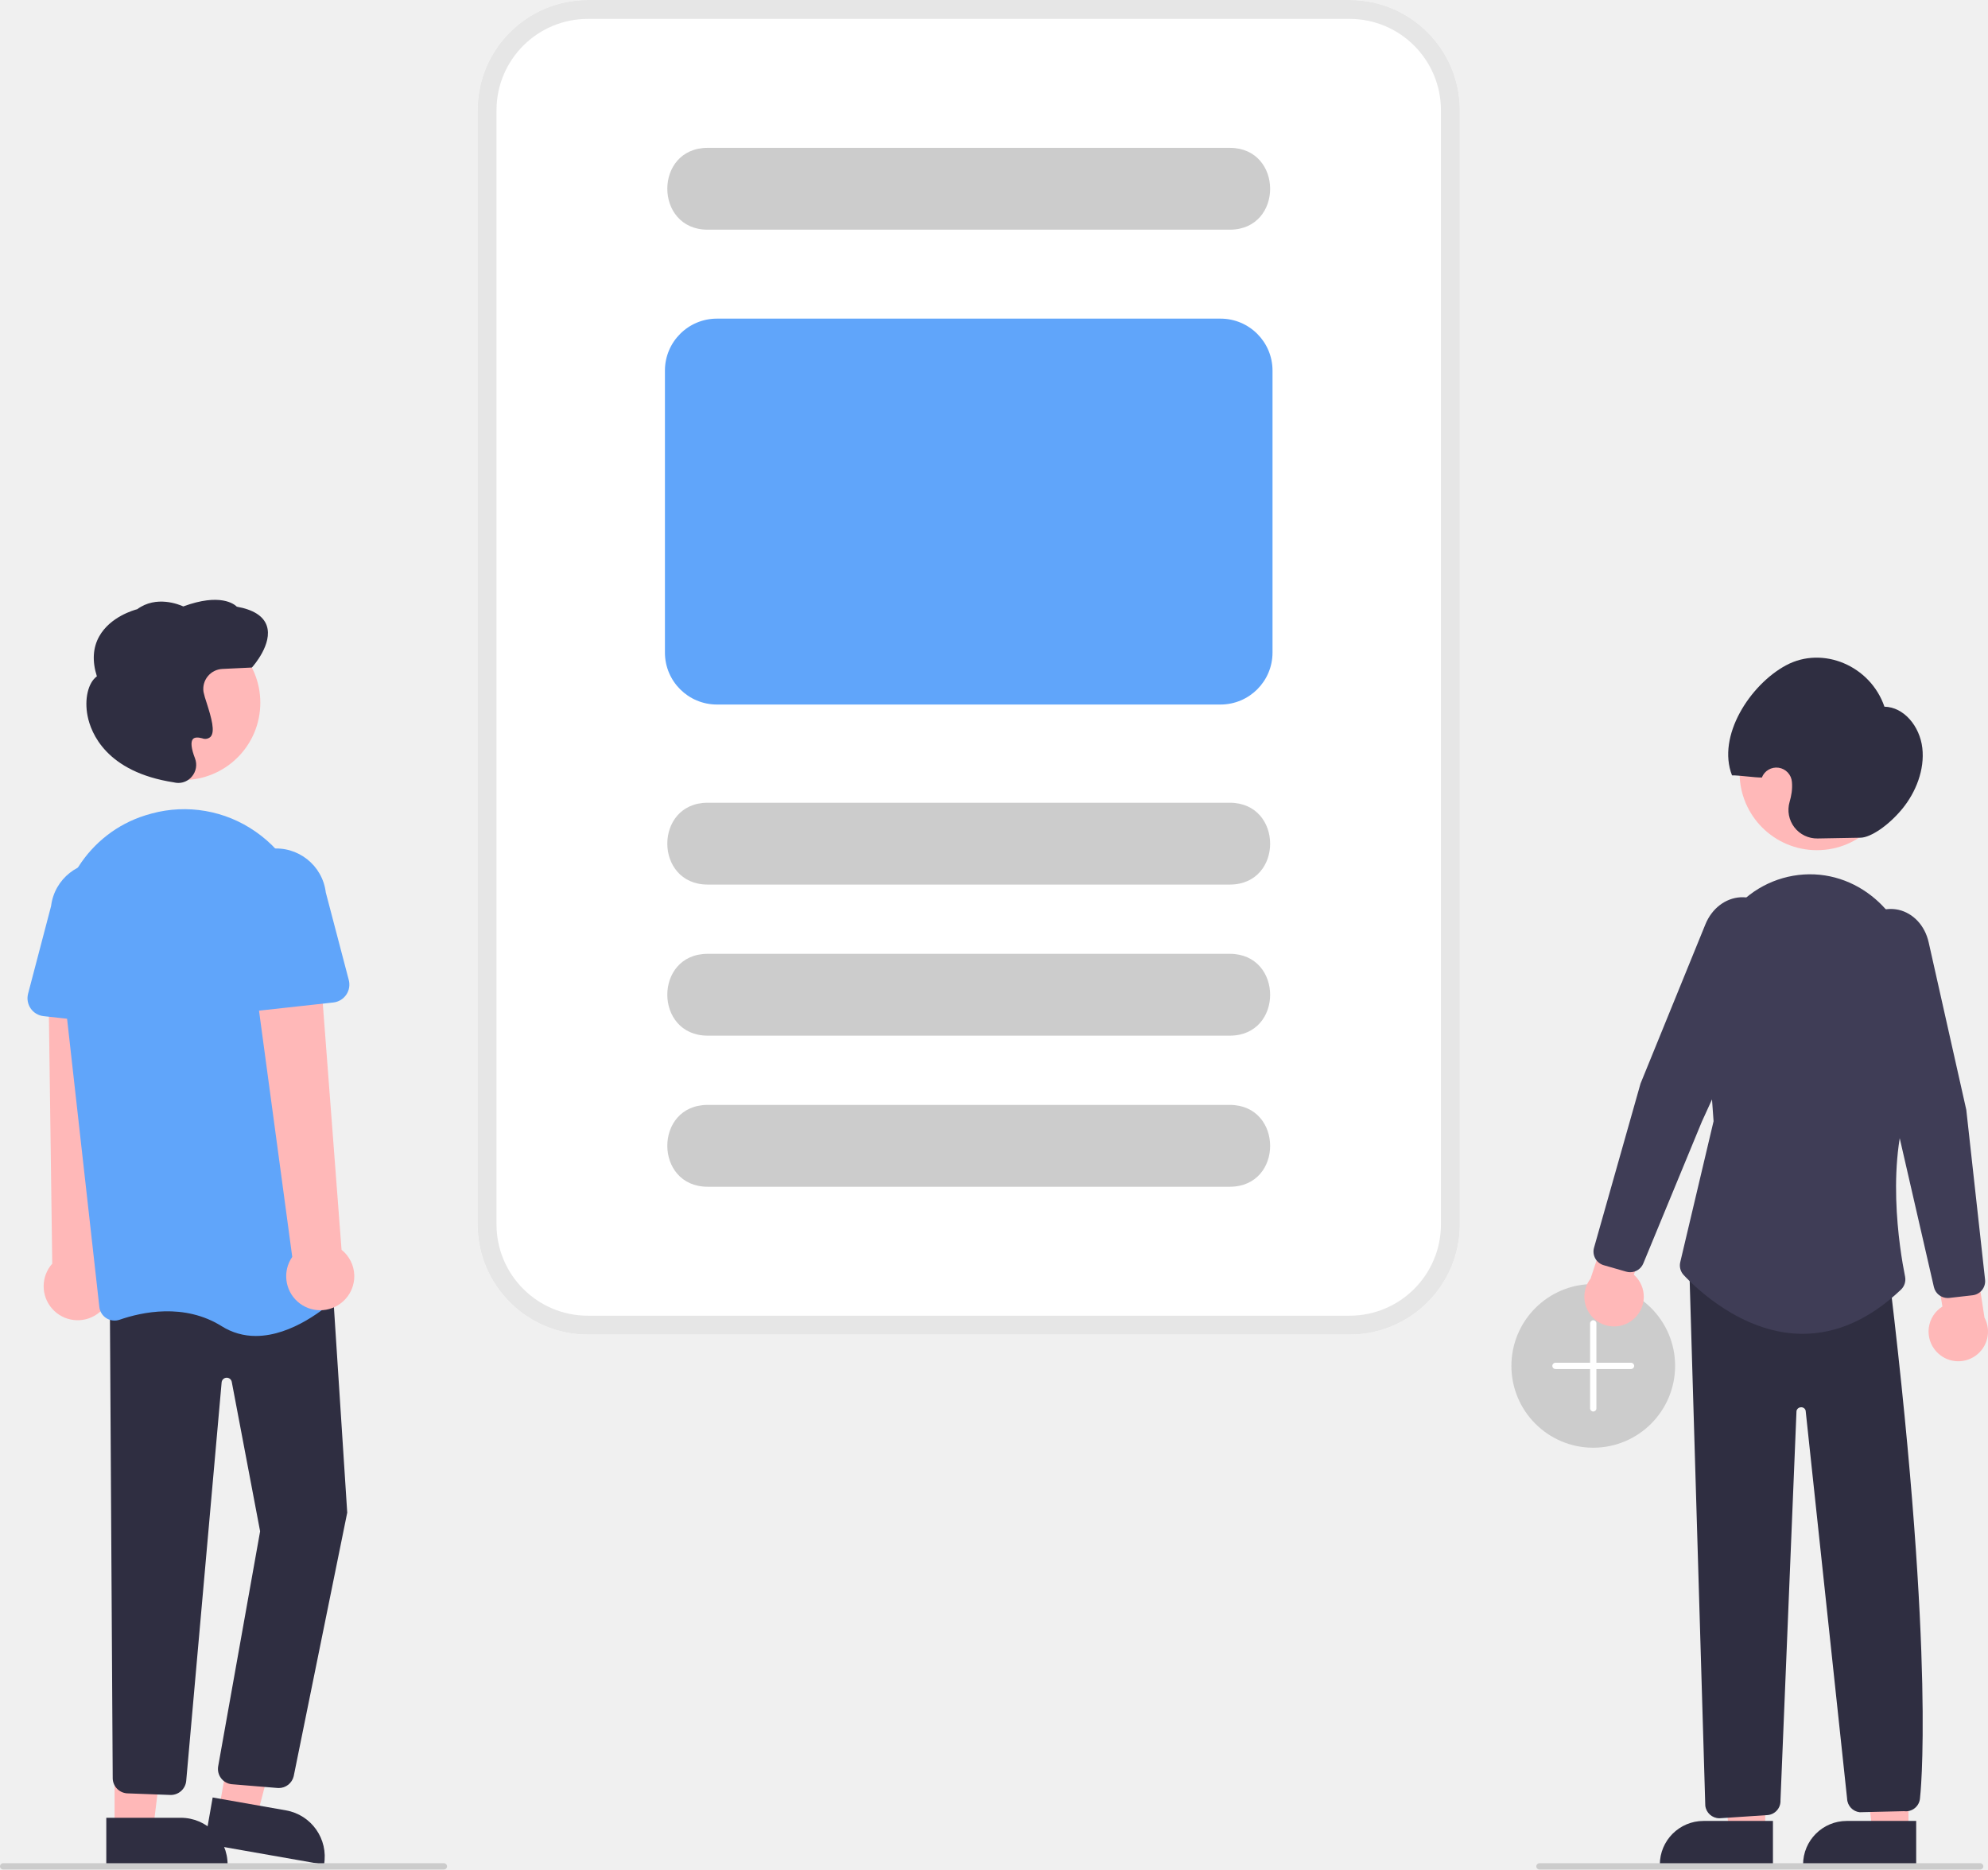
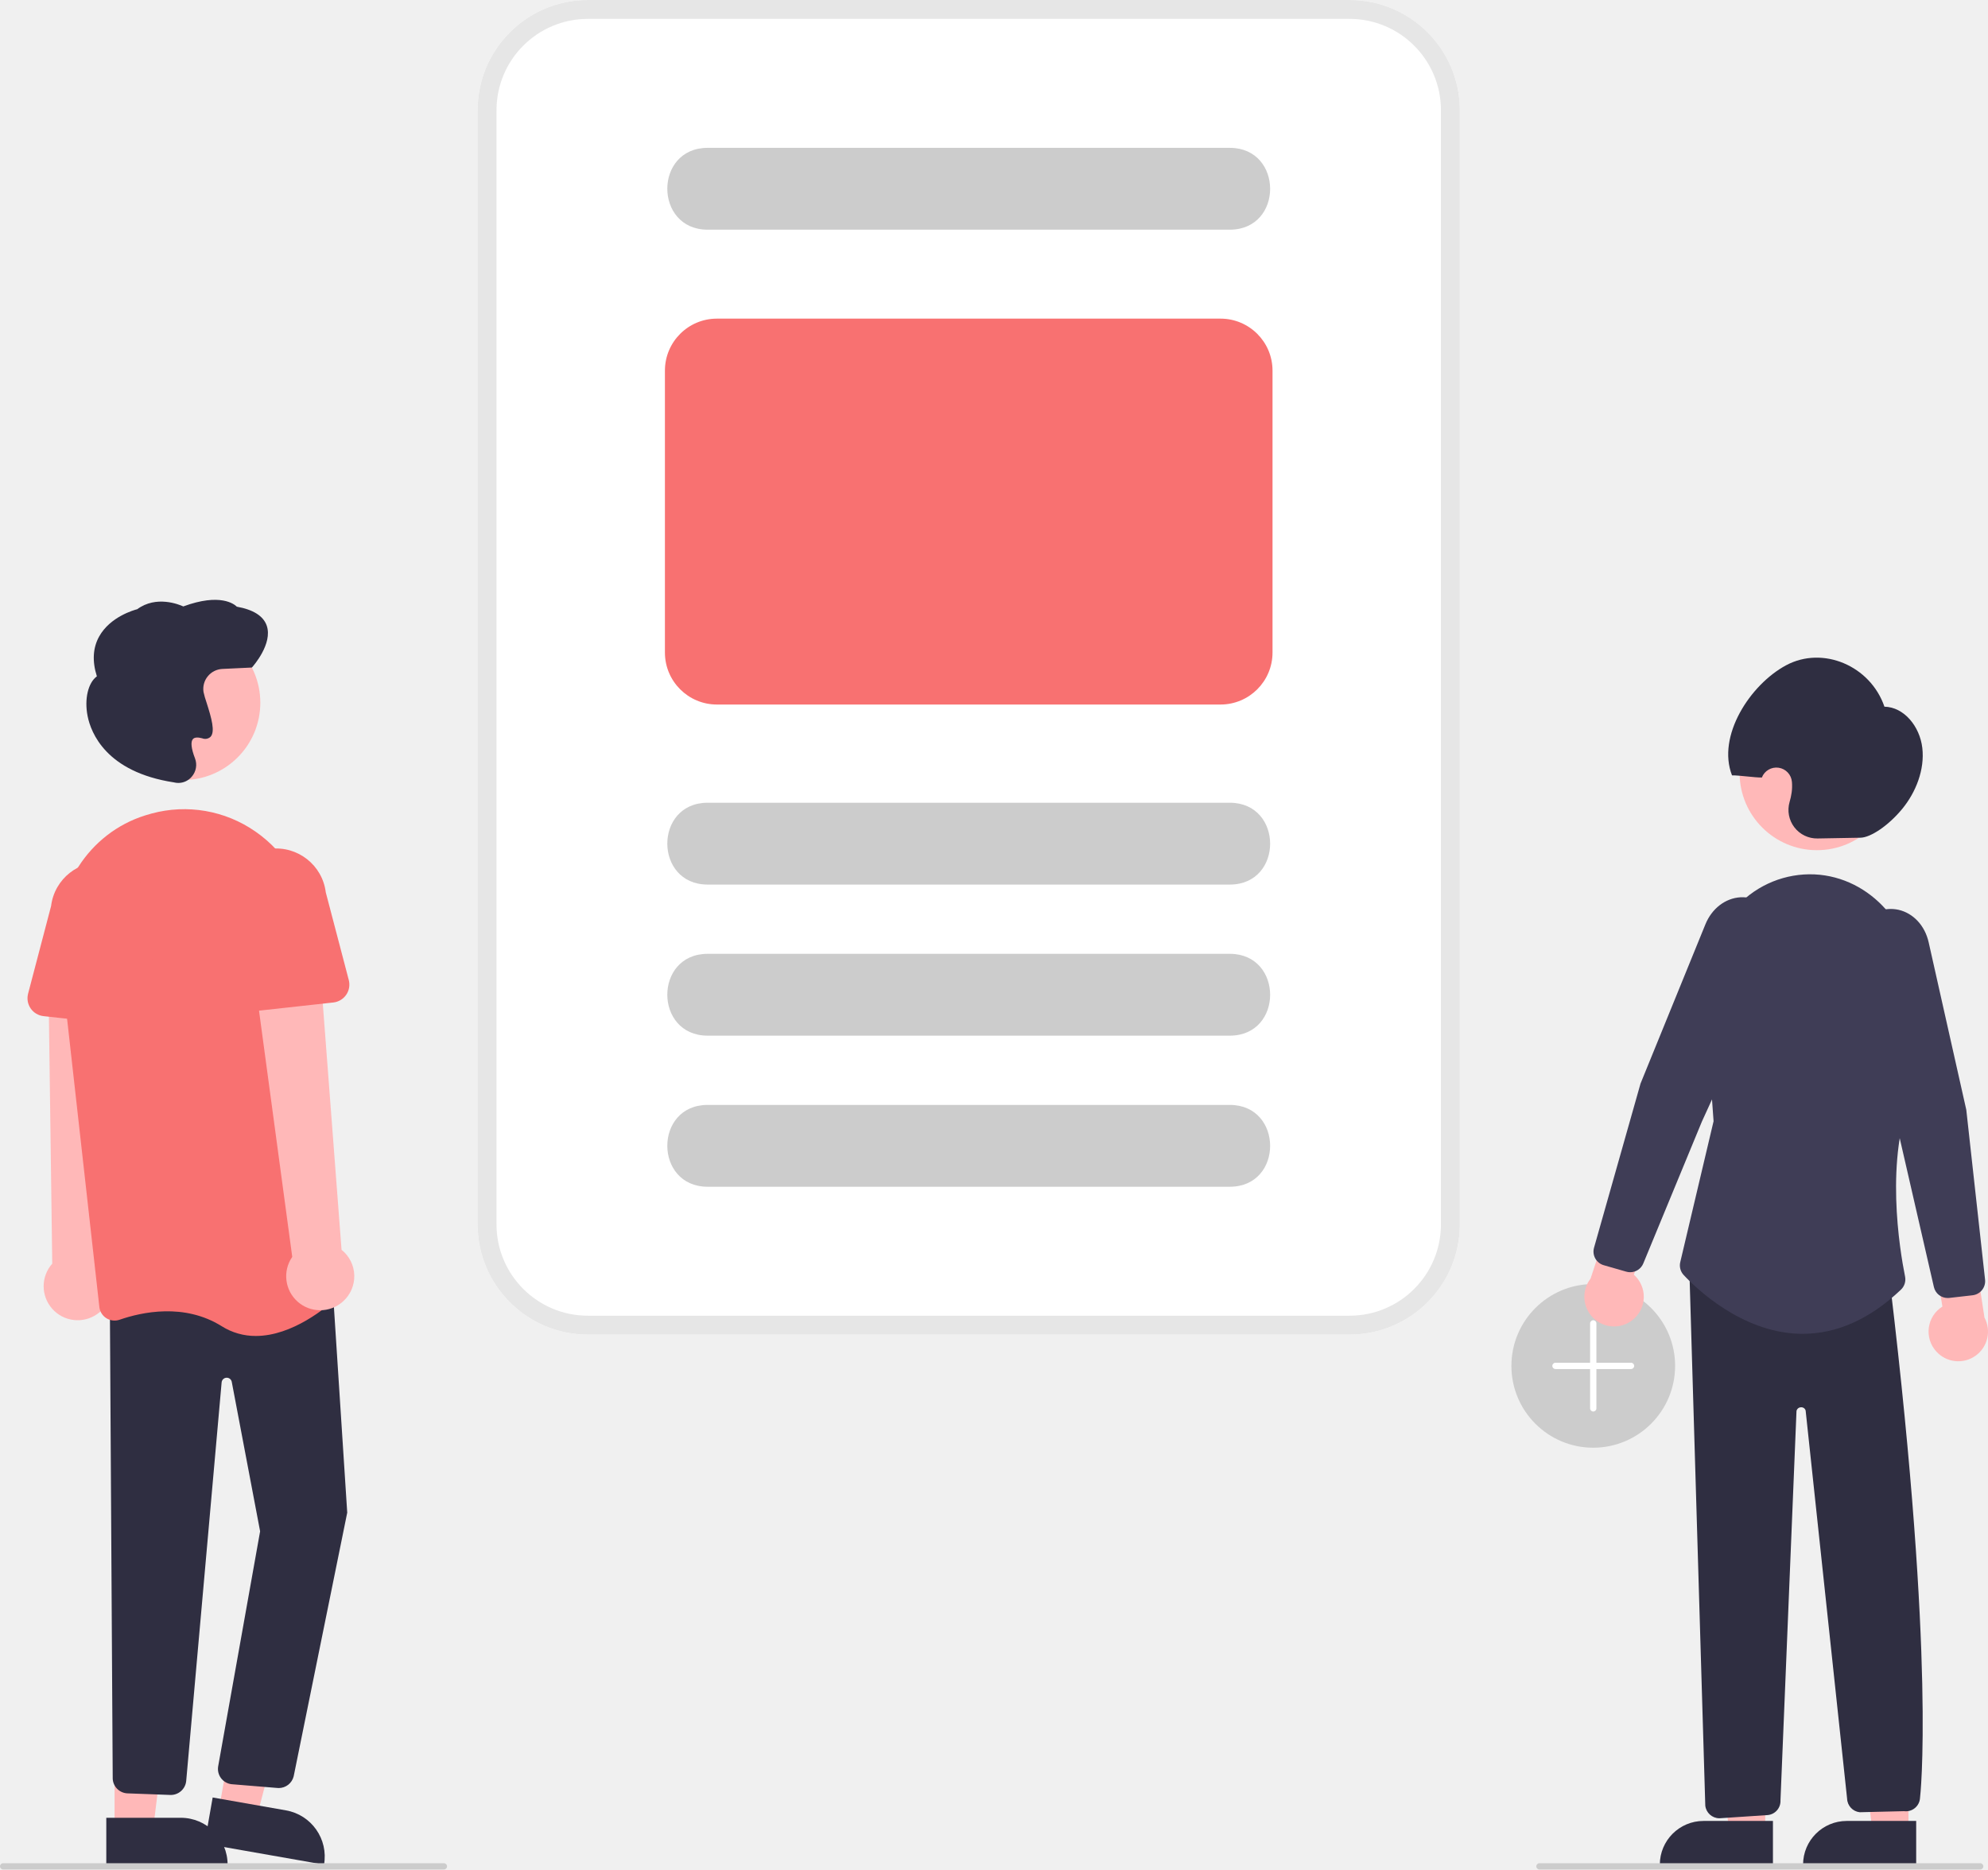
<svg xmlns="http://www.w3.org/2000/svg" id="b49d7841-9a4a-4d44-a026-f495141b2485" data-name="Layer 1" width="631.483" height="593.941" viewBox="0 0 631.483 593.941">
  <path d="M790.353,612.97a26,26,0,1,1,26-26A26.029,26.029,0,0,1,790.353,612.97Z" transform="translate(-284.2586 -153.0295)" fill="#ccc" />
  <path d="M802.353,585.97h-11v-12.5a1,1,0,0,0-2,0v12.5h-11a1,1,0,1,0,0,2h11v12.5a1,1,0,0,0,2,0v-12.5h11a1,1,0,0,0,0-2Z" transform="translate(-284.2586 -153.0295)" fill="#fff" />
  <polygon points="606.22 581.779 594.788 581.778 589.352 537.682 606.224 537.683 606.22 581.779" fill="#ffb8b8" />
  <path d="M586.622,578.511h22.048a0,0,0,0,1,0,0V592.393a0,0,0,0,1,0,0H572.74a0,0,0,0,1,0,0v0A13.882,13.882,0,0,1,586.622,578.511Z" fill="#2f2e41" />
  <polygon points="560.72 581.779 549.288 581.778 543.852 537.682 560.724 537.683 560.72 581.779" fill="#ffb8b8" />
  <path d="M541.122,578.511h22.048a0,0,0,0,1,0,0V592.393a0,0,0,0,1,0,0H527.24a0,0,0,0,1,0,0v0A13.882,13.882,0,0,1,541.122,578.511Z" fill="#2f2e41" />
  <path d="M899.285,582.358a9.377,9.377,0,0,1,1.976-14.242l-3.541-21.133,12.318-5.284,4.581,29.915a9.428,9.428,0,0,1-15.334,10.745Z" transform="translate(-284.2586 -153.0295)" fill="#ffb8b8" />
  <path d="M802.847,572.372a9.377,9.377,0,0,0,.404-14.373l6.984-20.258-11.276-7.246-9.46,28.747a9.428,9.428,0,0,0,13.349,13.13Z" transform="translate(-284.2586 -153.0295)" fill="#ffb8b8" />
  <circle cx="577.139" cy="245.542" r="24.561" fill="#ffb8b8" />
  <path d="M802.088,557.216a4.502,4.502,0,0,1-1.245-.176l-7.159-2.055a4.508,4.508,0,0,1-3.088-5.551l14.774-52.162,20.602-50.575c2.049-5.028,6.329-8.325,11.17-8.605a11.446,11.446,0,0,1,10.778,6.277h0a15.621,15.621,0,0,1,.357,13.771l-23.417,51.21-18.616,45.083A4.498,4.498,0,0,1,802.088,557.216Z" transform="translate(-284.2586 -153.0295)" fill="#3f3d56" />
  <path d="M875.258,419.169l-13.647.243a9.074,9.074,0,0,1-8.896-11.59,21.128,21.128,0,0,0,.656-3.013,15.224,15.224,0,0,0,.09-3.354,4.952,4.952,0,0,0-9.554-1.408v0c-2.295.033-7.183-.715-9.478-.683-4.872-12.49,5.745-28.833,17.174-34.972,11.651-6.258,26.775.109,31.241,13.152,6.198.111,11.235,6.225,12.033,13.106s-2.032,14.067-6.363,19.342S878.497,419.112,875.258,419.169Z" transform="translate(-284.2586 -153.0295)" fill="#2f2e41" />
  <path d="M830.4,730.691a4.515,4.515,0,0,1-4.461-4.01l-5.063-170.235,63.787,4.541.049.41c14.415,120.663,9.487,162.432,9.436,162.839a4.498,4.498,0,0,1-5.075,4.203l-14.097.338a4.498,4.498,0,0,1-3.989-4.296l-13.171-123.3a1.406,1.406,0,0,0-1.466-1.056,1.463,1.463,0,0,0-1.439,1.177l-5.089,123.704a4.481,4.481,0,0,1-4.041,4.67l-14.932.993A4.456,4.456,0,0,1,830.4,730.691Z" transform="translate(-284.2586 -153.0295)" fill="#2f2e41" />
  <path d="M856.868,576.787c-.382,0-.762-.006-1.145-.018-18.342-.552-32.692-14.429-36.653-18.669a4.478,4.478,0,0,1-1.081-4.097l10.581-44.764-2.807-38.917a38.369,38.369,0,0,1,10.506-29.633,31.664,31.664,0,0,1,24.386-9.866c17.855.852,31.941,16.812,32.069,36.333.198,30.235-.693,32.312-.985,32.995-8.911,20.797-4.044,49.989-2.34,58.441a4.516,4.516,0,0,1-1.337,4.188C878.262,572.078,867.772,576.787,856.868,576.787Z" transform="translate(-284.2586 -153.0295)" fill="#3f3d56" />
  <path d="M902.933,565.408a4.497,4.497,0,0,1-4.38-3.494L887.636,514.357l-14.631-54.357a15.621,15.621,0,0,1,2.627-13.522,11.456,11.456,0,0,1,11.666-4.41c4.729,1.076,8.405,5.035,9.595,10.333l11.955,53.229,5.962,53.941a4.509,4.509,0,0,1-3.963,4.965l-7.4.844A4.487,4.487,0,0,1,902.933,565.408Z" transform="translate(-284.2586 -153.0295)" fill="#3f3d56" />
  <path d="M315.09,570.537a10.743,10.743,0,0,0,1.582-16.396l4.167-93.018-21.216,2.381,1.233,90.985a10.801,10.801,0,0,0,14.234,16.048Z" transform="translate(-284.2586 -153.0295)" fill="#ffb8b8" />
  <polygon points="69.534 574.966 81.609 577.089 93.543 531.525 77.722 528.392 69.534 574.966" fill="#ffb8b8" />
  <path d="M350.232,727.314h38.531a0,0,0,0,1,0,0v14.887a0,0,0,0,1,0,0H365.119A14.887,14.887,0,0,1,350.232,727.314v0A0,0,0,0,1,350.232,727.314Z" transform="translate(321.9357 1369.365) rotate(-170.0292)" fill="#2f2e41" />
  <polygon points="36.392 581.01 48.652 581.01 54.484 533.722 36.39 533.723 36.392 581.01" fill="#ffb8b8" />
  <path d="M318.024,730.536h38.531a0,0,0,0,1,0,0v14.887a0,0,0,0,1,0,0H332.911a14.887,14.887,0,0,1-14.887-14.887v0a0,0,0,0,1,0,0Z" transform="translate(390.3537 1322.915) rotate(179.9974)" fill="#2f2e41" />
  <path d="M372.803,721.09a4.748,4.748,0,0,1-.573-.034l-14.43-1.187a4.881,4.881,0,0,1-4.243-5.66l13.325-74.681-9.004-47.474a1.627,1.627,0,0,0-3.219.16L343.405,718.842a4.924,4.924,0,0,1-5.21,4.437l-13.595-.506a4.888,4.888,0,0,1-4.536-4.631l-.914-151.768,70.481-8.81,4.924,76.041-.02.081-16.991,83.675A4.886,4.886,0,0,1,372.803,721.09Z" transform="translate(-284.2586 -153.0295)" fill="#2f2e41" />
  <circle cx="58.129" cy="223.255" r="24.561" fill="#ffb8b8" />
-   <path d="M365.53,577.467a20.11,20.11,0,0,1-10.857-3.106c-11.897-7.436-25.411-4.481-32.407-2.057a4.88,4.88,0,0,1-4.221-.481,4.811,4.811,0,0,1-2.224-3.552L303.099,454.646c-2.132-19.038,9.336-36.937,27.268-42.56h0q1.011-.317,2.055-.601a39.569,39.569,0,0,1,32.972,5.723,40.204,40.204,0,0,1,17.167,29.353L393.271,560.948a4.807,4.807,0,0,1-1.527,4.007C387.99,568.428,377.092,577.466,365.53,577.467Z" transform="translate(-284.2586 -153.0295)" fill="#60a5fa" />
-   <path d="M326.789,479.012l-28.703-3.156a5.717,5.717,0,0,1-4.905-7.134l7.306-27.846a15.879,15.879,0,0,1,31.556,3.563l1.085,28.675a5.717,5.717,0,0,1-6.338,5.898Z" transform="translate(-284.2586 -153.0295)" fill="#60a5fa" />
+   <path d="M365.53,577.467a20.11,20.11,0,0,1-10.857-3.106c-11.897-7.436-25.411-4.481-32.407-2.057a4.88,4.88,0,0,1-4.221-.481,4.811,4.811,0,0,1-2.224-3.552L303.099,454.646c-2.132-19.038,9.336-36.937,27.268-42.56h0q1.011-.317,2.055-.601a39.569,39.569,0,0,1,32.972,5.723,40.204,40.204,0,0,1,17.167,29.353L393.271,560.948a4.807,4.807,0,0,1-1.527,4.007C387.99,568.428,377.092,577.466,365.53,577.467Z" transform="translate(-284.2586 -153.0295)" fill="#f87171" />
+   <path d="M326.789,479.012l-28.703-3.156a5.717,5.717,0,0,1-4.905-7.134l7.306-27.846a15.879,15.879,0,0,1,31.556,3.563l1.085,28.675a5.717,5.717,0,0,1-6.338,5.898Z" transform="translate(-284.2586 -153.0295)" fill="#f87171" />
  <path d="M393.156,566.554a10.743,10.743,0,0,0-.406-16.468l-7.073-92.842-20.789,4.68,12.203,90.414a10.801,10.801,0,0,0,16.064,14.216Z" transform="translate(-284.2586 -153.0295)" fill="#ffb8b8" />
-   <path d="M356.919,473.176a5.711,5.711,0,0,1-1.818-4.4l1.085-28.675a15.879,15.879,0,0,1,31.556-3.563l7.306,27.846a5.717,5.717,0,0,1-4.905,7.134l-28.703,3.156A5.711,5.711,0,0,1,356.919,473.176Z" transform="translate(-284.2586 -153.0295)" fill="#60a5fa" />
+   <path d="M356.919,473.176a5.711,5.711,0,0,1-1.818-4.4l1.085-28.675a15.879,15.879,0,0,1,31.556-3.563l7.306,27.846a5.717,5.717,0,0,1-4.905,7.134l-28.703,3.156A5.711,5.711,0,0,1,356.919,473.176Z" transform="translate(-284.2586 -153.0295)" fill="#f87171" />
  <path d="M340.927,401.771a5.683,5.683,0,0,1-1.297-.151l-.125-.03c-21.594-3.304-26.367-15.812-27.414-21.035-1.084-5.408.15-10.628,2.94-12.656-1.521-4.803-1.277-9.061.727-12.662,3.495-6.28,11.081-8.404,12.098-8.664,6.058-4.469,13.306-1.486,14.625-.881,11.719-4.335,16.198-.727,17.008.079,5.238.941,8.431,2.964,9.491,6.016,1.991,5.731-4.305,12.86-4.574,13.161l-.14.156-9.38.447a6.358,6.358,0,0,0-5.981,7.317h0a29.604,29.604,0,0,0,.96,3.355c1.602,5.006,2.802,9.283,1.254,10.909a2.51,2.51,0,0,1-2.625.455c-1.467-.392-2.462-.31-2.958.245-.77.859-.535,3.035.662,6.125a5.739,5.739,0,0,1-1.046,5.847A5.568,5.568,0,0,1,340.927,401.771Z" transform="translate(-284.2586 -153.0295)" fill="#2f2e41" />
  <path d="M425.259,746.97h-140a1,1,0,0,1,0-2h140a1,1,0,1,1,0,2Z" transform="translate(-284.2586 -153.0295)" fill="#ccc" />
  <path d="M913.259,746.97h-140a1,1,0,0,1,0-2h140a1,1,0,1,1,0,2Z" transform="translate(-284.2586 -153.0295)" fill="#ccc" />
  <path d="M712.971,577.03h-242a35.04,35.04,0,0,1-35-35v-354a35.04,35.04,0,0,1,35-35h242a35.04,35.04,0,0,1,35,35v354A35.04,35.04,0,0,1,712.971,577.03Z" transform="translate(-284.2586 -153.0295)" fill="#fff" />
  <path d="M674.972,434.059h-166c-16.957-.082-17.028-25.912.001-26l165.999-0C691.917,408.138,692.009,433.97,674.972,434.059Z" transform="translate(-284.2586 -153.0295)" fill="#ccc" />
  <path d="M674.972,226h-166c-16.957-.082-17.028-25.912.001-26L674.972,200C691.917,200.079,692.009,225.911,674.972,226Z" transform="translate(-284.2586 -153.0295)" fill="#ccc" />
  <path d="M674.972,482.059h-166c-16.957-.082-17.028-25.912.001-26l165.999-0C691.917,456.138,692.009,481.97,674.972,482.059Z" transform="translate(-284.2586 -153.0295)" fill="#ccc" />
  <path d="M674.972,530.059h-166c-16.957-.082-17.028-25.912.001-26l165.999-0C691.917,504.138,692.009,529.97,674.972,530.059Z" transform="translate(-284.2586 -153.0295)" fill="#ccc" />
-   <path d="M671.971,376.859h-160a16.519,16.519,0,0,1-16.5-16.5V270.759a16.519,16.519,0,0,1,16.5-16.5h160a16.519,16.519,0,0,1,16.5,16.5v89.6A16.519,16.519,0,0,1,671.971,376.859Z" transform="translate(-284.2586 -153.0295)" fill="#60a5fa" />
+   <path d="M671.971,376.859h-160a16.519,16.519,0,0,1-16.5-16.5V270.759a16.519,16.519,0,0,1,16.5-16.5h160a16.519,16.519,0,0,1,16.5,16.5v89.6A16.519,16.519,0,0,1,671.971,376.859Z" transform="translate(-284.2586 -153.0295)" fill="#f87171" />
  <path d="M712.971,577.03h-242a35.04,35.04,0,0,1-35-35v-354a35.04,35.04,0,0,1,35-35h242a35.04,35.04,0,0,1,35,35v354A35.04,35.04,0,0,1,712.971,577.03Zm-242-418a29.033,29.033,0,0,0-29,29v354a29.033,29.033,0,0,0,29,29h242a29.033,29.033,0,0,0,29-29v-354a29.033,29.033,0,0,0-29-29Z" transform="translate(-284.2586 -153.0295)" fill="#e6e6e6" />
</svg>
